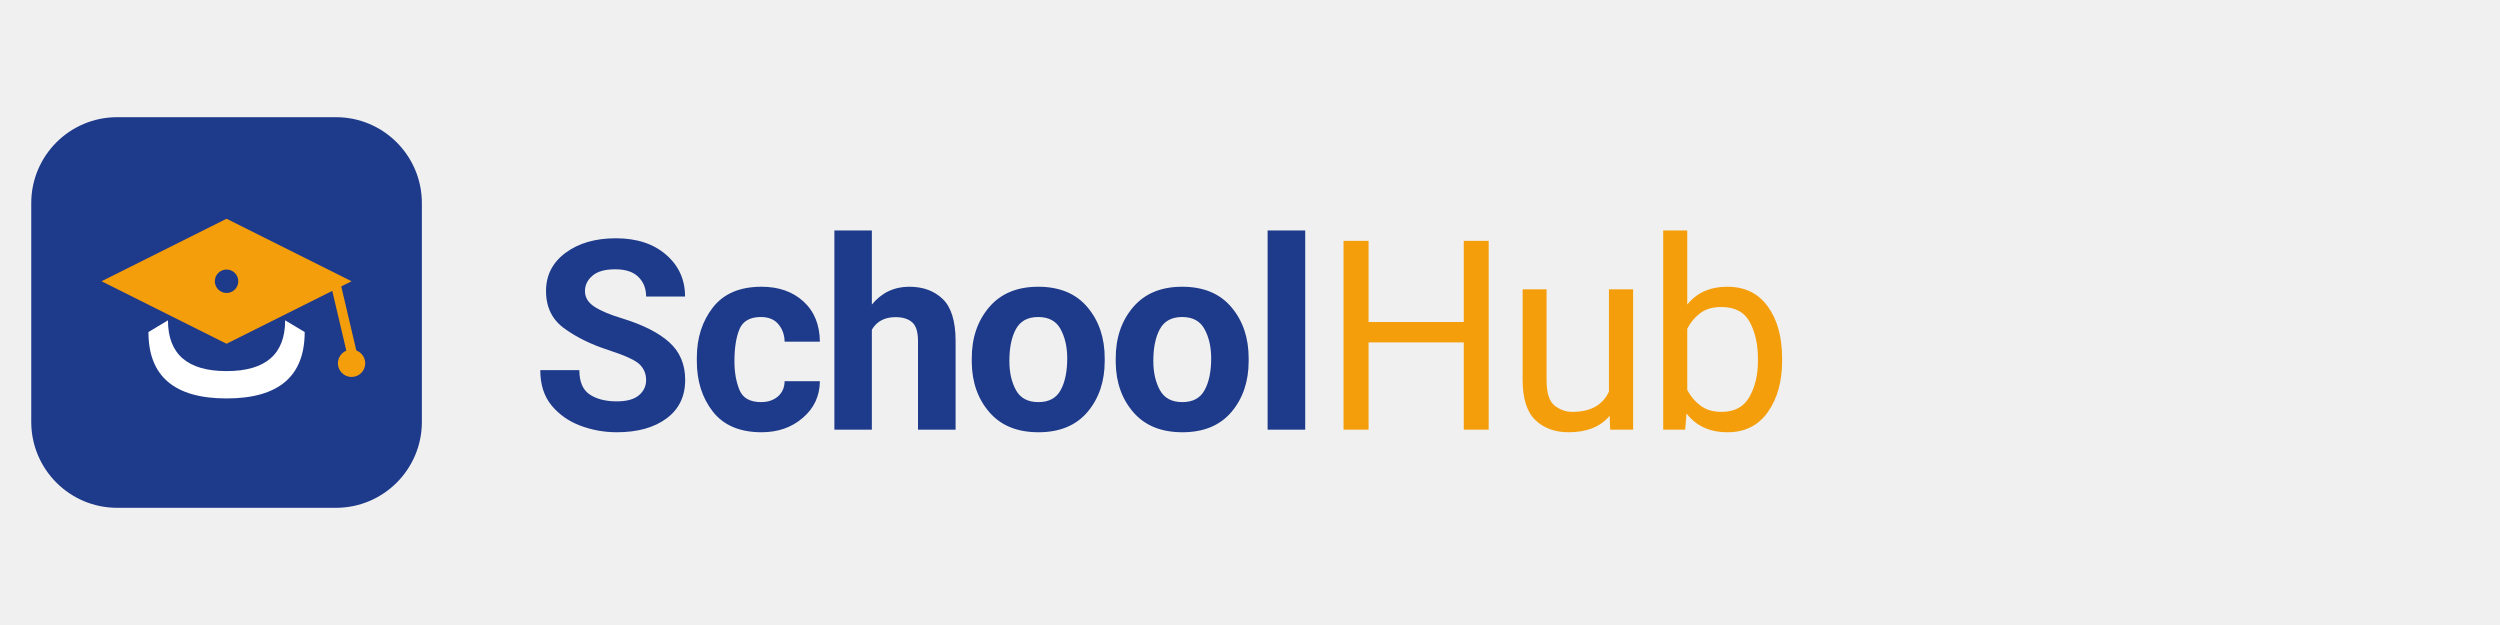
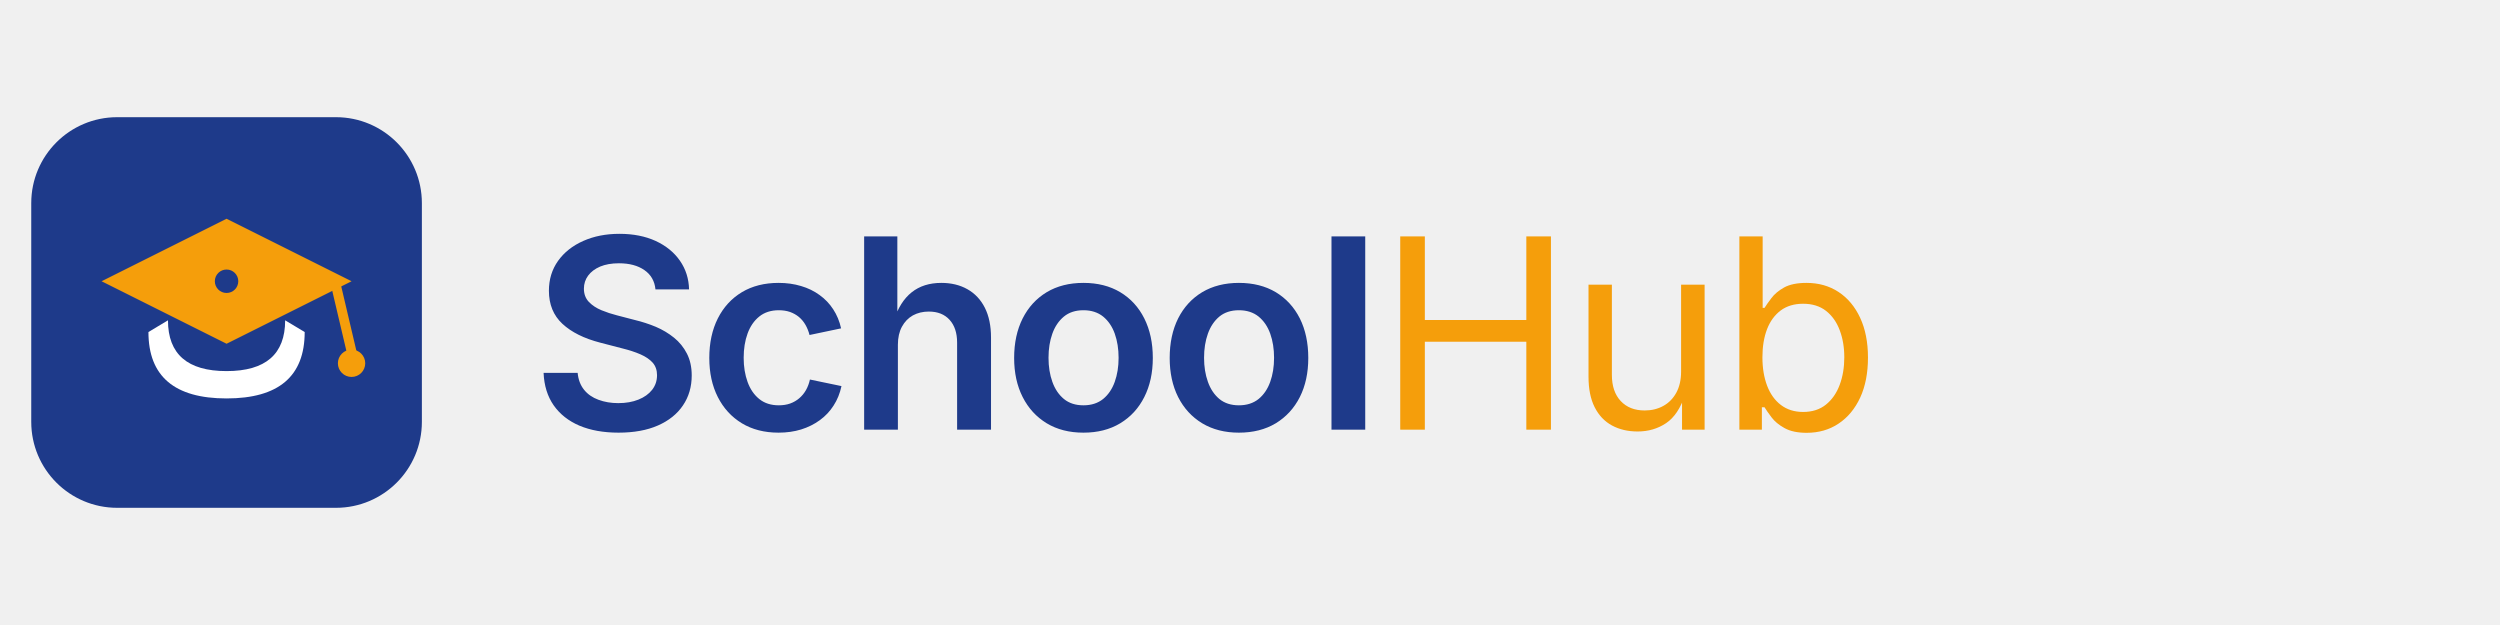
<svg xmlns="http://www.w3.org/2000/svg" viewBox="0 0 320 80" width="640" height="160">
  <g transform="translate(4,15)">
    <rect width="50" height="50" rx="11" fill="#1E3A8A" />
    <polygon points="25,13 9,21 25,29 41,21" fill="#F59E0B" />
    <circle cx="25" cy="21" r="1.5" fill="#1E3A8A" />
    <path d="M 15 27.5 Q 15 36 25 36 Q 35 36 35 27.5 L 32.5 26 Q 32.5 32.5 25 32.5 Q 17.5 32.5 17.5 26 Z" fill="#FFFFFF" />
    <line x1="39" y1="21.5" x2="41" y2="30" stroke="#F59E0B" stroke-width="1.25" stroke-linecap="round" />
    <circle cx="41" cy="31.5" r="1.75" fill="#F59E0B" />
  </g>
-   <text x="68" y="55" font-family="Segoe UI, Roboto, system-ui, sans-serif" font-weight="600" font-size="34" letter-spacing="-0.8" fill="#1E3A8A">School<tspan font-weight="400" fill="#F59E0B">Hub</tspan>
-   </text>
+   <path fill="#1E3A8A" d="M79.17 55.38Q76.3 55.38 74.18 54.49Q72.07 53.59 70.87 51.88Q69.68 50.17 69.58 47.73H73.94Q74.06 49.02 74.76 49.89Q75.45 50.75 76.6 51.17Q77.75 51.6 79.14 51.6Q80.6 51.6 81.72 51.15Q82.84 50.7 83.47 49.9Q84.1 49.09 84.1 48.03Q84.1 47.06 83.55 46.43Q82.99 45.8 81.99 45.36Q80.98 44.92 79.64 44.59L76.83 43.86Q73.73 43.06 71.99 41.45Q70.26 39.84 70.26 37.22Q70.26 35.03 71.44 33.38Q72.62 31.74 74.66 30.84Q76.7 29.93 79.29 29.93Q81.93 29.93 83.92 30.84Q85.91 31.76 87.03 33.37Q88.15 34.98 88.2 37.04H83.9Q83.74 35.44 82.48 34.57Q81.23 33.7 79.22 33.7Q77.83 33.7 76.82 34.12Q75.82 34.55 75.28 35.28Q74.74 36.01 74.74 36.95Q74.74 37.98 75.38 38.65Q76.02 39.31 76.99 39.71Q77.96 40.11 78.96 40.36L81.26 40.96Q82.64 41.29 83.94 41.83Q85.23 42.38 86.27 43.22Q87.31 44.06 87.92 45.25Q88.54 46.45 88.54 48.06Q88.54 50.24 87.42 51.89Q86.31 53.54 84.22 54.46Q82.13 55.38 79.17 55.38ZM99.66 55.38Q96.95 55.38 94.96 54.18Q92.97 52.97 91.88 50.82Q90.79 48.67 90.79 45.82Q90.79 42.93 91.88 40.76Q92.97 38.6 94.96 37.4Q96.95 36.21 99.66 36.21Q101.2 36.21 102.53 36.61Q103.86 37 104.9 37.76Q105.95 38.51 106.65 39.59Q107.36 40.67 107.66 42.03L103.62 42.88Q103.44 42.17 103.1 41.58Q102.76 40.99 102.26 40.57Q101.76 40.16 101.12 39.93Q100.47 39.71 99.69 39.71Q98.18 39.71 97.18 40.52Q96.19 41.32 95.69 42.69Q95.19 44.06 95.19 45.8Q95.19 47.51 95.69 48.89Q96.19 50.27 97.18 51.07Q98.18 51.88 99.69 51.88Q100.49 51.88 101.14 51.65Q101.8 51.41 102.3 50.98Q102.81 50.55 103.16 49.94Q103.51 49.32 103.67 48.58L107.71 49.42Q107.41 50.82 106.7 51.91Q106 53.01 104.94 53.78Q103.89 54.55 102.55 54.97Q101.22 55.38 99.66 55.38ZM114.93 44.13V55H110.61V30.26H114.86V41.02H114.41Q115.19 38.61 116.7 37.41Q118.21 36.21 120.49 36.21Q122.4 36.21 123.83 37.02Q125.27 37.83 126.06 39.39Q126.85 40.96 126.85 43.2V55H122.51V43.86Q122.51 42 121.55 40.94Q120.59 39.88 118.89 39.88Q117.75 39.88 116.85 40.37Q115.96 40.87 115.44 41.83Q114.93 42.78 114.93 44.13ZM138.68 55.38Q135.97 55.38 133.98 54.18Q131.99 52.97 130.9 50.82Q129.81 48.67 129.81 45.82Q129.81 42.93 130.9 40.76Q131.99 38.6 133.98 37.4Q135.97 36.21 138.68 36.21Q141.4 36.21 143.39 37.4Q145.39 38.6 146.47 40.76Q147.56 42.93 147.56 45.82Q147.56 48.67 146.47 50.82Q145.39 52.97 143.39 54.18Q141.4 55.38 138.68 55.38ZM138.68 51.88Q140.19 51.88 141.2 51.07Q142.2 50.25 142.69 48.87Q143.18 47.5 143.18 45.8Q143.18 44.09 142.69 42.71Q142.2 41.34 141.2 40.52Q140.19 39.71 138.68 39.71Q137.17 39.71 136.18 40.52Q135.19 41.34 134.7 42.71Q134.21 44.08 134.21 45.8Q134.21 47.5 134.7 48.87Q135.19 50.25 136.18 51.07Q137.17 51.88 138.68 51.88ZM158.58 55.38Q155.88 55.38 153.88 54.18Q151.89 52.97 150.8 50.82Q149.72 48.67 149.72 45.82Q149.72 42.93 150.8 40.76Q151.89 38.6 153.88 37.4Q155.88 36.21 158.58 36.21Q161.3 36.21 163.3 37.4Q165.29 38.6 166.38 40.76Q167.46 42.93 167.46 45.82Q167.46 48.67 166.38 50.82Q165.29 52.97 163.3 54.18Q161.3 55.38 158.58 55.38ZM158.58 51.88Q160.09 51.88 161.1 51.07Q162.1 50.25 162.59 48.87Q163.08 47.5 163.08 45.8Q163.08 44.09 162.59 42.71Q162.1 41.34 161.1 40.52Q160.09 39.71 158.58 39.71Q157.07 39.71 156.08 40.52Q155.1 41.34 154.61 42.71Q154.12 44.08 154.12 45.8Q154.12 47.5 154.61 48.87Q155.1 50.25 156.08 51.07Q157.07 51.88 158.58 51.88ZM174.75 30.26V55H170.43V30.26Z" />
+   <path fill="#F59E0B" d="M179.23 55V30.26H182.38V40.96H195.37V30.26H198.52V55H195.37V43.74H182.38V55ZM209.62 55.23Q207.75 55.23 206.33 54.46Q204.91 53.69 204.12 52.13Q203.33 50.57 203.33 48.23V36.44H206.32V47.98Q206.32 50.12 207.45 51.33Q208.58 52.54 210.52 52.54Q211.85 52.54 212.9 51.96Q213.96 51.38 214.57 50.26Q215.18 49.14 215.18 47.56V36.44H218.19V55H215.3V50.5H215.7Q214.84 53.11 213.25 54.17Q211.66 55.23 209.62 55.23ZM231.25 55.4Q229.49 55.4 228.41 54.79Q227.33 54.19 226.75 53.41Q226.17 52.64 225.86 52.13H225.52V55H222.64V30.26H225.62V39.41H225.86Q226.17 38.91 226.74 38.16Q227.3 37.4 228.36 36.8Q229.43 36.21 231.23 36.21Q233.56 36.21 235.33 37.37Q237.1 38.53 238.1 40.68Q239.1 42.83 239.1 45.77Q239.1 48.72 238.11 50.88Q237.11 53.04 235.34 54.22Q233.58 55.4 231.25 55.4ZM230.8 52.73Q232.55 52.73 233.72 51.79Q234.89 50.85 235.48 49.26Q236.07 47.68 236.07 45.74Q236.07 43.81 235.48 42.26Q234.9 40.71 233.73 39.79Q232.56 38.88 230.8 38.88Q229.09 38.88 227.93 39.74Q226.77 40.61 226.18 42.14Q225.59 43.68 225.59 45.74Q225.59 47.79 226.19 49.37Q226.79 50.95 227.96 51.84Q229.13 52.73 230.8 52.73Z" />
</svg>
